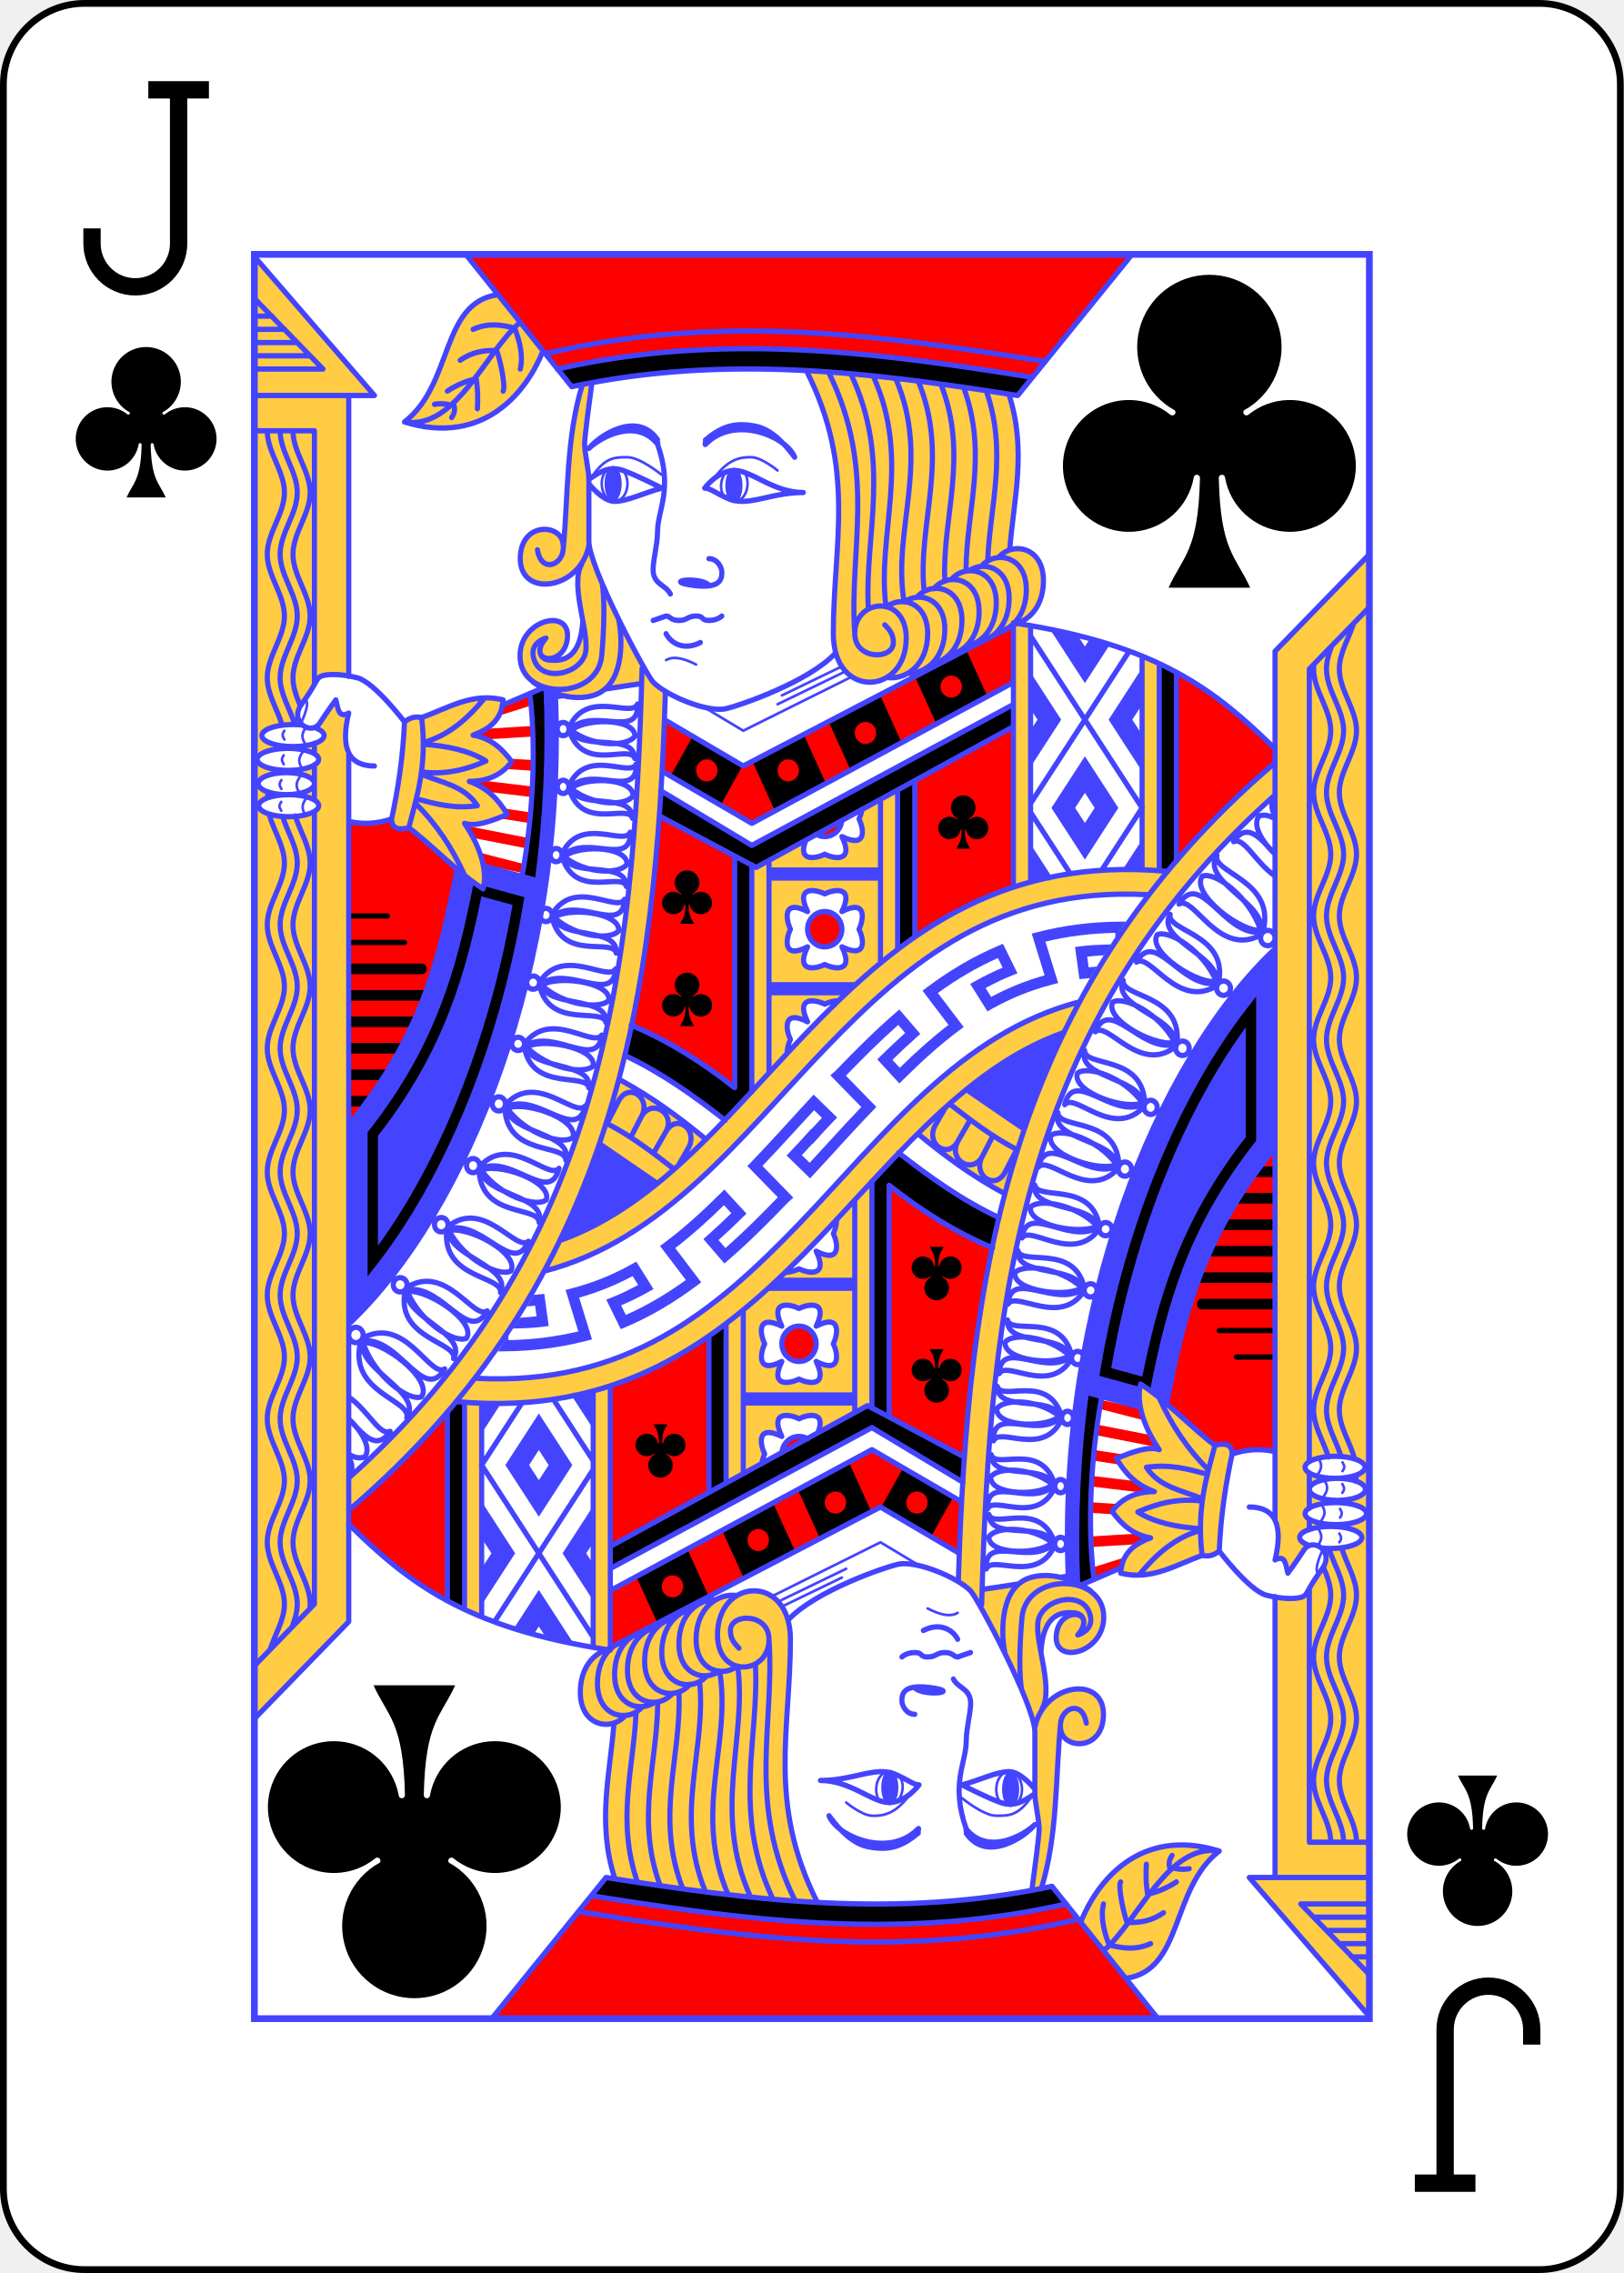
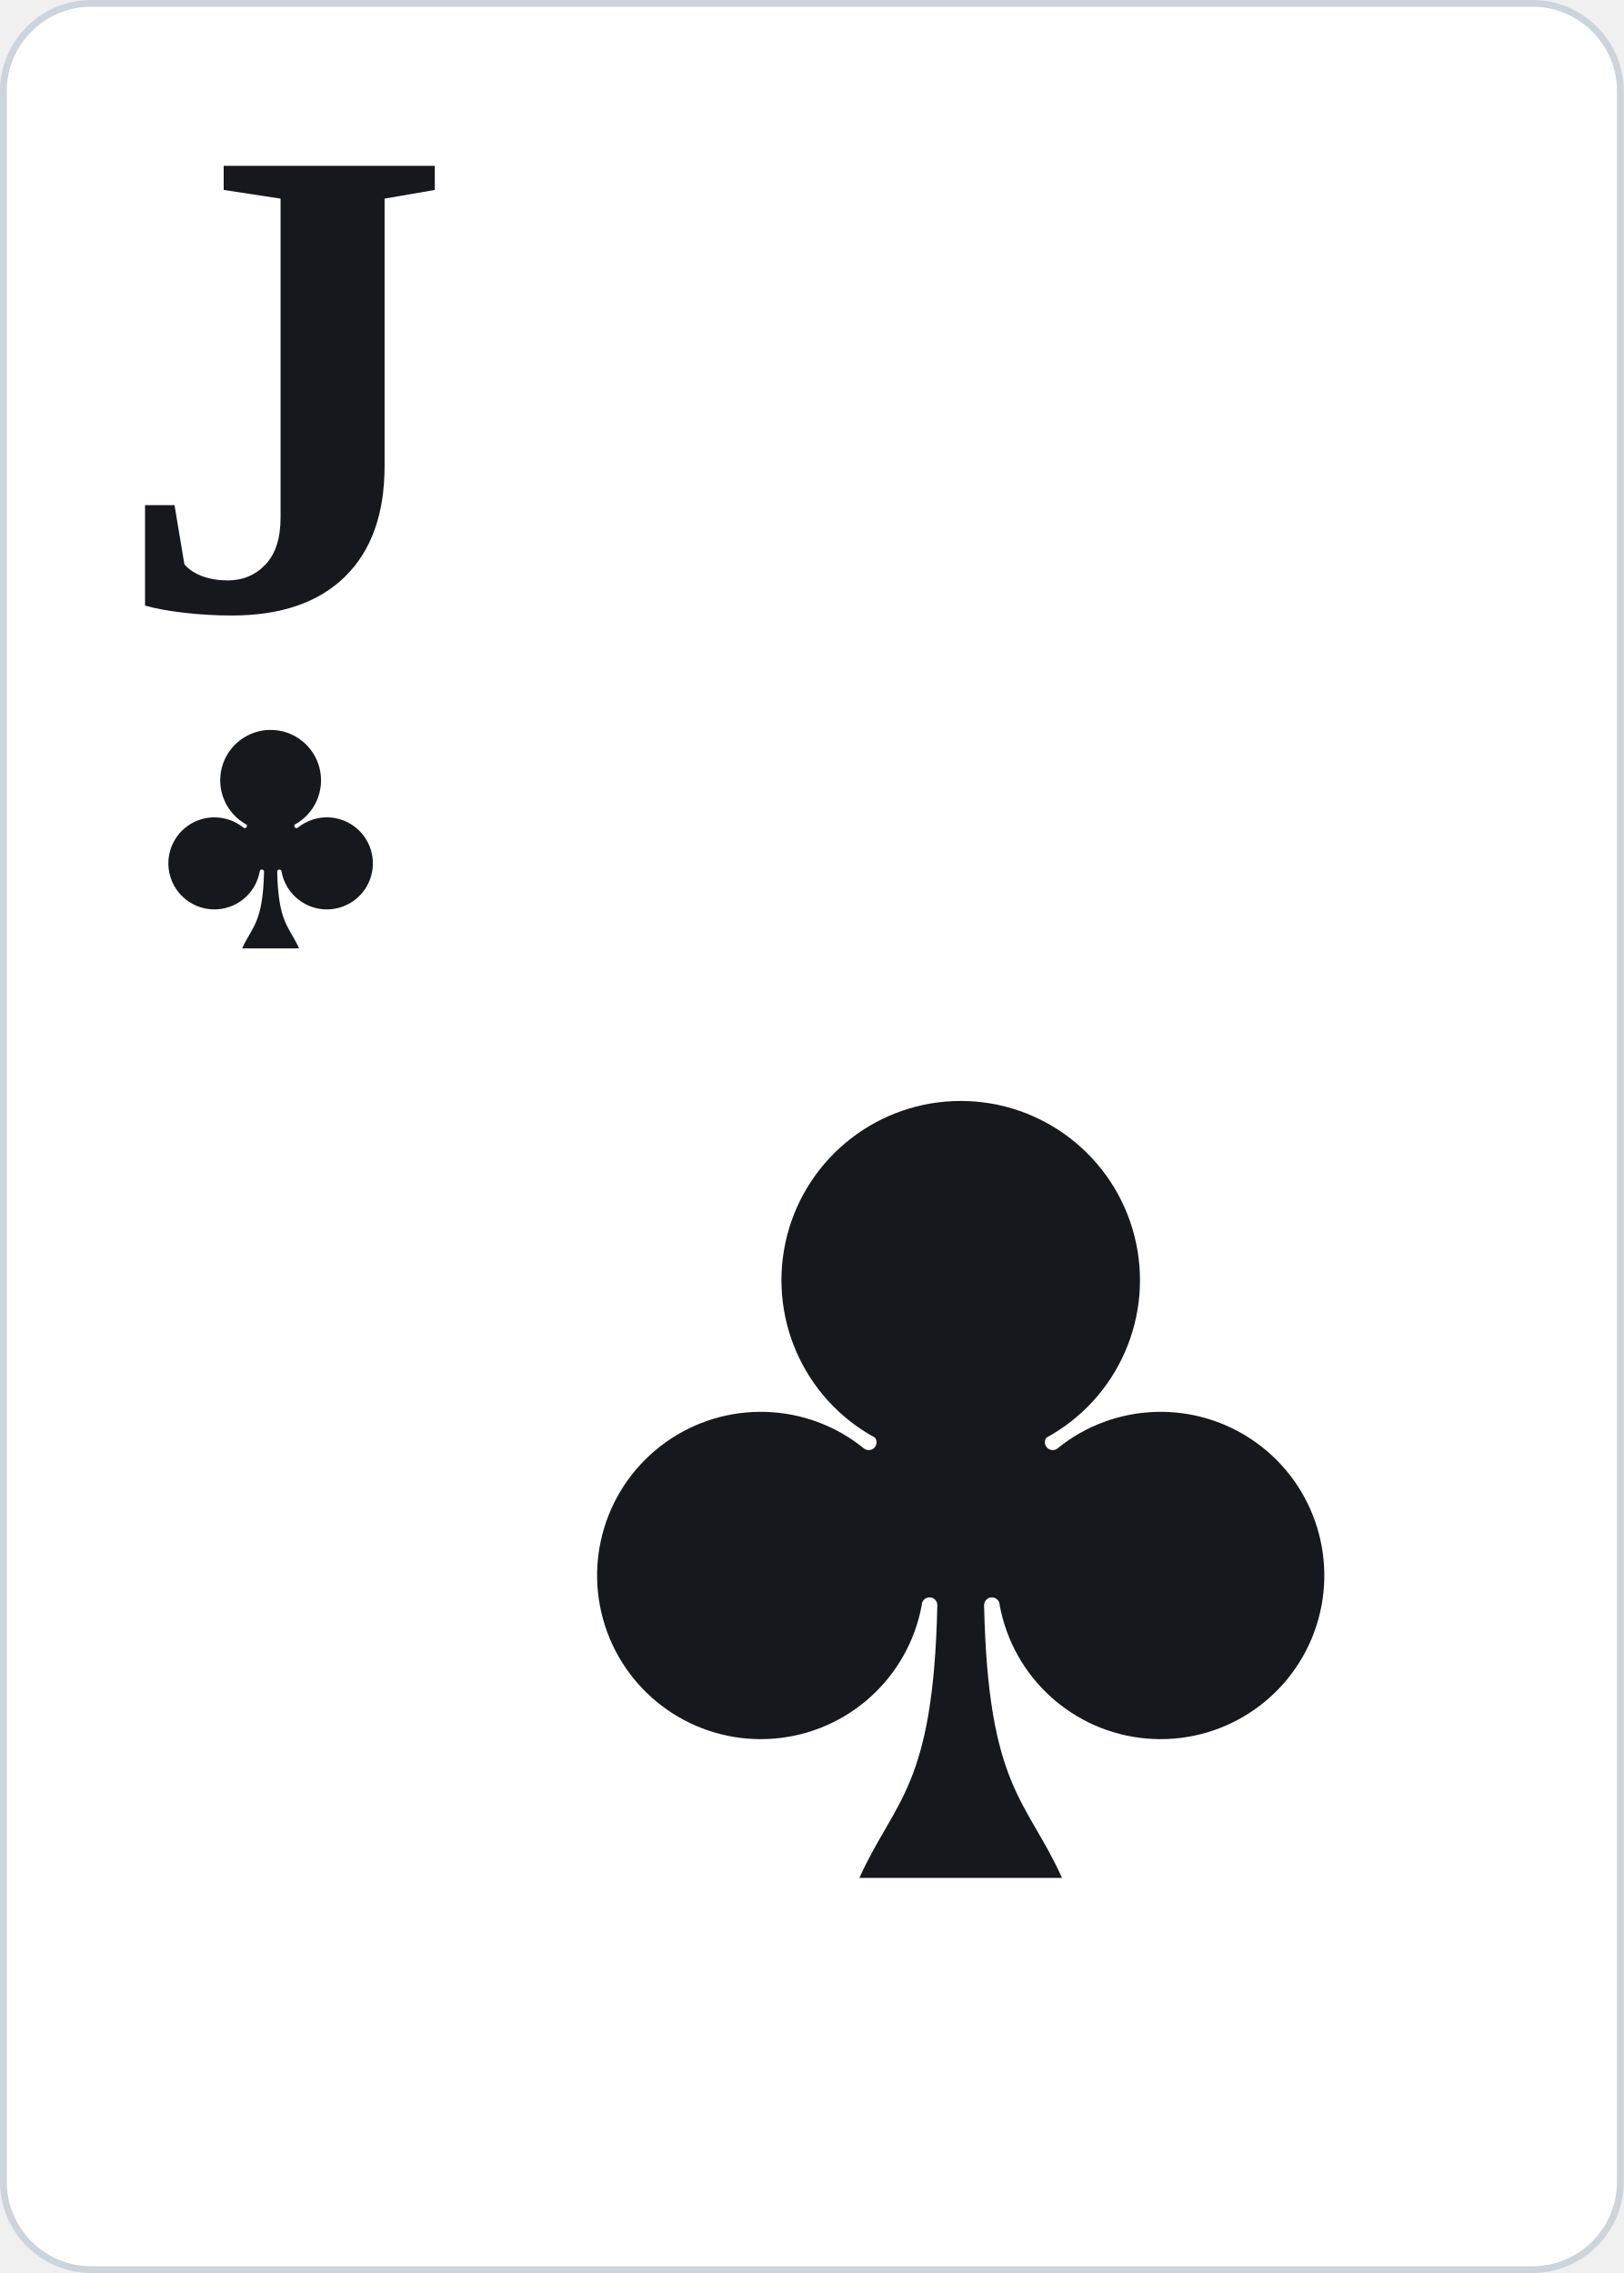
- <svg xmlns="http://www.w3.org/2000/svg" xmlns:xlink="http://www.w3.org/1999/xlink" class="card" face="JC" height="3.5in" preserveAspectRatio="none" viewBox="-120 -168 240 336" width="2.5in">
+ <svg xmlns="http://www.w3.org/2000/svg" xmlns:xlink="http://www.w3.org/1999/xlink" class="card" face="JC" width="2.5in" height="3.5in" viewBox="-120 -168 240 336">
  <defs>
-     <symbol id="VCJ" viewBox="-500 -500 1000 1000" preserveAspectRatio="xMinYMid">
-       <path d="M50 -460L250 -460M150 -460L150 250A100 100 0 0 1 -250 250L-250 220" stroke="black" stroke-width="80" stroke-linecap="square" stroke-miterlimit="1.5" fill="none" />
+     <symbol id="pC" viewBox="-600 -600 1200 1200">
+       <path d="M30 150C35 385 85 400 130 500L-130 500C-85 400 -35 385 -30 150A10 10 0 0 0 -50 150A210 210 0 1 1 -124 -51A10 10 0 0 0 -110 -65A230 230 0 1 1 110 -65A10 10 0 0 0 124 -51A210 210 0 1 1 50 150A10 10 0 0 0 30 150Z" fill="#15181c" />
    </symbol>
-     <symbol id="SCJ" viewBox="-600 -600 1200 1200" preserveAspectRatio="xMinYMid">
-       <path d="M30 150C35 385 85 400 130 500L-130 500C-85 400 -35 385 -30 150A10 10 0 0 0 -50 150A210 210 0 1 1 -124 -51A10 10 0 0 0 -110 -65A230 230 0 1 1 110 -65A10 10 0 0 0 124 -51A210 210 0 1 1 50 150A10 10 0 0 0 30 150Z" fill="black" />
-     </symbol>
-     <symbol id="CJ6" preserveAspectRatio="none" viewBox="0 0 1300 2000">
-       <path stroke="#44F" stroke-linecap="round" stroke-linejoin="round" stroke-width="3" fill="none" d="M524.942,513.716 570,540 696.329,478.873M61.132,535.04C54.179,543.563 55,548.227 59.572,555.454M57.437,562.749c-6.953,8.523 -6.132,13.187 -1.559,20.414M54.358,590.664c-6.953,8.523 -6.132,13.187 -1.559,20.414M61.337,615.5c-6.953,8.523 -6.132,13.187 -1.559,20.414M35,540c-3.989,5.328 -1.136,7.235 0,10M34.179,567.915c-3.989,5.328 -1.136,7.235 0,10M31.511,596.034c-3.989,5.328 -1.136,7.235 0,10M31.305,620.665c-3.989,5.328 -1.136,7.235 0,10M60,505c5,5 -5,25 -5,25M395,250c15,-20 25,-20 40,-20 15,0 40,20 40,20M535,255c15,-20 27.855,-25.694 45,-25 12.009,0.486 30,15 30,15M430.149,245.272C433.131,248.928 435,254.173 435,260c0,11.046 -6.716,20 -15,20 -8.284,0 -15,-8.954 -15,-20 0,-6.19 2.109,-11.724 5.422,-15.392M573.022,250.068C574.281,252.994 575,256.385 575,260c0,11.046 -6.716,20 -15,20 -8.284,0 -15.871,-6.052 -15.871,-17.097 0,-6.372 2.235,-12.048 5.717,-15.711M610,510l78.911,-37.135M615,500l69.819,-32.856M480,460c10.058,-6.049 25,0 35,5" />
-       <use xlink:href="#SCJ" height="75" width="75" transform="translate(504,728)scale(1,0.972)rotate(0)translate(-37,-37)" />
-       <use xlink:href="#SCJ" height="75" width="75" transform="translate(504,844)scale(1,0.972)rotate(0)translate(-37,-37)" />
-       <use xlink:href="#SCJ" height="75" width="75" transform="translate(826,643)scale(1,0.972)rotate(0)translate(-37,-37)" />
-     </symbol>
-     <symbol id="CJ5" preserveAspectRatio="none" viewBox="0 0 1300 2000">
-       <path stroke="#44F" stroke-linecap="round" stroke-linejoin="round" stroke-width="6" fill="none" d="M921.558,121.325l-25.06,-3.831C790.986,101.362 682.195,86.319 569.248,86.885 501.48,87.224 432.215,93.183 361.268,107.896l-22.184,4.6M425,415c5,25 5,75 -30,85 -35,10 -70,-15 -70,-15M110,478.448V160M7.4505806e-8,1660 110,1550V565.476M109.952,1423.791C424.079,1162.69 468.218,839.167 479.238,495.464M355.727,1118.101C598.778,1034.369 691.652,666.23 1063.973,699.43M337.798,1152.659C477.381,1117.627 566.804,1000.211 664.916,900.932 763.64,801.032 867.291,716.741 1042.07,725.935M452.012,469.223C442.44,813.792 407.376,1129.21 110,1387.2M1075,473.933v213.595M1055,464.08V698.413M1035,455.46V697.397M905,420.772V711.33M885,417.693V717.28M888.351,418.243C1053.687,443.043 1120.384,493.996 1190.053,560.563M411.109,985.253c28.188,14.13 52.952,32.587 77.586,51.208M425.075,935.134c39.019,20.444 70.871,43.709 100.957,67.668M431.664,907.977c43.893,20.069 81.163,46.299 117.275,73.608M439.2,873.673c45.425,18.698 84.554,43.2 120.342,70.782M475.757,586.08 580,645 885.052,485.211M473.693,607.988 580,670 885.077,510.198M472.061,636.489 585,695 884.973,535.337M560,682.157V944.565M580,692.027V949.354M600,686.947V927.439M730,617.816V803.492M750,607.245v180.717M770,596.88v176.713M478.285,527.592 570,580 889.196,418.274M685,765a20,20 0 0 0 -20,-20 20,20 0 0 0 -20,20 20,20 0 0 0 20,20 20,20 0 0 0 20,-20v0M645,745c-15,-30 10,-25 20,-20 10,-5 35,-10 20,20 30,-15 25,10 20,20 5,10 10.599,34.355 -20,20 15,30 -10,25 -20,20 -10,5 -35,10 -20,-20 -30,15 -25,-10 -20,-20 -5,-10 -10,-35 20,-20v0M621.222,904.551C621.281,899.512 623.141,893.719 625,890c-5,-10 -10,-35 20,-20 -15,-30 10,-25 20,-20 3.933,-1.966 10.186,-3.933 15.413,-3.77M654.932,657.285C657.889,659.011 661.329,660 665,660c10.345,0 18.856,-7.855 19.894,-17.926M708.47,629.032C707.858,633.057 706.429,637.142 705,640c5,10 10.599,34.355 -20,20 15,30 -10,25 -20,20 -9.483,4.741 -32.455,9.483 -22.013,-15.623M402.493,1008.329l67.145,44.763M905.363,433.044l129.765,194.647M1035.361,626.959l-47.642,71.463M905.819,633.729l45.682,68.523M1019.995,450.008C981.781,507.328 942.838,565.743 905.982,621.026M905.55,674.789l21.318,31.977M1016.166,697.213 1035,668.963M438.925,1000.675l12.606,-23.725c12.105,-20.216 39.571,-3.424 28.547,17.131l-14.461,24.478M480.078,994.081c12.105,-20.216 37.365,-2.357 26.341,18.198l-12.107,20.494M411.109,985.253l14.081,-26.502c12.105,-20.216 37.365,-2.356 26.341,18.198M70,487.069V200H1.1920929e-6M70,566.092V554.187M70,618.432V578.407M-1.4901161e-7,1600 70,1530V631.363M2.9802322e-7,160H140L0,2.5M0,130H80L-1.1920929e-6,50M315,895a7.5,7.5 0 0 1 -7.5,7.5 7.5,7.5 0 0 1 -7.5,-7.5 7.5,7.5 0 0 1 7.5,-7.5 7.5,7.5 0 0 1 7.5,7.5v0M315,895c30,-40 80,5 90,-10M315,900c9.92,49.006 72.409,27.159 75,45M317.967,896.204C350.854,878.304 400,925 405,885M390,945C395,915 323.67,924.636 317.582,898.758 342.271,923.29 385,930 395,920M395,920c4.031,-20.98 -63.401,-33.217 -80,-20M332.448,825.126a7.46,7.5 0 0 1 -7.022,7.916 7.46,7.5 0 0 1 -7.874,-7.059 7.46,7.5 0 0 1 7.022,-7.916 7.46,7.5 0 0 1 7.874,7.059v0M332.448,825.126C359.967,783.477 412.179,825.547 421.257,810M332.732,830.118c12.637,48.359 73.452,22.978 77.039,40.641M335.463,826.158C367.105,806.409 418.565,850.22 421.257,810M409.771,870.759c3.26,-30.237 -67.029,-16.541 -74.545,-42.029 25.912,23.081 68.727,27.339 78.089,16.784M413.316,845.514c2.811,-21.176 -64.85,-29.54 -80.583,-15.396M347.101,748.305a7.124,7.5 0 0 1 -6.53,8.077 7.124,7.5 0 0 1 -7.673,-6.874 7.124,7.5 0 0 1 6.53,-8.077 7.124,7.5 0 0 1 7.673,6.874v0M347.101,748.305c25.358,-42.277 76.13,-1.433 84.456,-17.186M347.482,753.289c13.127,48.052 70.631,21.264 74.443,38.839M350.003,749.266c29.776,-20.479 79.868,22.124 81.555,-18.148M421.926,792.128c2.449,-30.304 -64.357,-14.978 -72.093,-40.284 25.246,22.473 66.216,25.734 74.922,14.964M424.755,766.808c2.218,-21.236 -62.563,-28.025 -77.273,-13.519M358.61,679.76a6.852,7.5 0 0 1 -5.624,8.638 6.852,7.5 0 0 1 -7.892,-6.155 6.852,7.5 0 0 1 5.624,-8.638 6.852,7.5 0 0 1 7.892,6.155v0M358.61,679.76C379.592,635.345 431.45,671.448 438.192,655M359.366,684.691c16.35,46.688 69.351,14.799 74.384,31.965M361.466,680.455C388.391,657.359 439.736,695.276 438.192,655M433.751,716.655c-0.032,-30.414 -62.847,-9.104 -72.245,-33.617 25.956,20.107 65.471,19.651 72.969,8.134M434.475,691.172c0.459,-21.358 -62.151,-22.264 -75.108,-6.482M366.668,602.411a6.762,7.5 0 0 1 -5.549,8.638 6.762,7.5 0 0 1 -7.788,-6.155 6.762,7.5 0 0 1 5.549,-8.638 6.762,7.5 0 0 1 7.788,6.155v0M366.668,602.411c20.705,-44.414 71.877,-8.311 78.53,-24.76M367.415,607.342c16.134,46.688 68.434,14.799 73.4,31.965M369.486,603.107c26.57,-23.096 77.235,14.821 75.712,-25.455M440.815,639.307c-0.031,-30.414 -62.016,-9.104 -71.29,-33.617 25.613,20.107 64.605,19.651 72.004,8.134M441.53,613.824c0.453,-21.358 -61.329,-22.264 -74.115,-6.482M366.798,536.693a6.924,7.5 0 0 1 -5.482,8.789 6.924,7.5 0 0 1 -8.114,-5.938 6.924,7.5 0 0 1 5.482,-8.789 6.924,7.5 0 0 1 8.114,5.938v0M366.798,536.693c20.172,-44.973 73.387,-10.296 79.819,-26.923M367.675,541.602c17.59,46.227 70.395,12.902 75.874,29.925M369.698,537.311c26.667,-23.823 79.405,12.68 76.918,-27.541M443.549,571.527c-0.732,-30.403 -63.693,-7.386 -73.751,-31.635 26.682,19.392 66.587,17.859 73.896,6.14M443.694,546.033c-0.028,-21.364 -63.293,-20.561 -76.019,-4.43M292.672,964.013a7.73,8.033 0 0 1 -8.614,6.994 7.73,8.033 0 0 1 -6.73,-8.952 7.73,8.033 0 0 1 8.614,-6.994 7.73,8.033 0 0 1 6.73,8.952v0M292.672,964.013c35.714,-38.606 81.208,15.762 93.322,1.121M292.044,969.328c3.99,53.393 70.658,38.328 71.067,57.632M295.556,965.68c35.891,-14.734 80.297,41.325 90.438,-0.546M363.111,1026.96c8.884,-31.239 -65.294,-30.31 -68.269,-58.615 22.173,29.303 65.039,42.016 76.525,32.691M371.367,1001.036c6.76,-21.777 -60.682,-43.591 -79.323,-31.708M262.606,1034.063a7.673,8.013 0 0 1 -8.611,6.894 7.673,8.013 0 0 1 -6.601,-8.994 7.673,8.013 0 0 1 8.611,-6.894 7.673,8.013 0 0 1 6.601,8.994v0M262.606,1034.063c35.786,-38.169 80.465,16.492 92.617,2.003M261.936,1039.359c3.494,53.295 69.797,38.901 70.034,58.16M265.454,1035.753c35.752,-14.356 79.338,41.981 89.769,0.313M331.971,1097.518c9.091,-31.076 -64.543,-30.852 -67.249,-59.113 21.752,29.439 64.188,42.526 75.67,33.333M340.392,1071.738c6.9,-21.658 -59.849,-44.056 -78.455,-32.38M225.491,1102.246a7.898,8.152 0 0 1 -9.769,5.591 7.898,8.152 0 0 1 -5.417,-10.083 7.898,8.152 0 0 1 9.769,-5.591 7.898,8.152 0 0 1 5.417,10.082v0M225.491,1102.246c41.975,-32.813 79.539,29.179 94.014,16.5M224.041,1107.47c-4.174,54.177 65.425,50.06 62.873,69.478M228.146,1104.392c38.486,-8.856 74.694,54.653 91.36,14.353M286.914,1176.948c13.765,-29.85 -61.243,-41.14 -59.898,-70.002 17.877,33.026 59.188,52.832 72.213,45.377M299.228,1152.323c10.167,-20.715 -54.549,-53.693 -75.187,-44.852M177.494,1171.167a8.084,8.122 0 0 1 -10.525,4.484 8.084,8.122 0 0 1 -4.463,-10.574 8.084,8.122 0 0 1 10.525,-4.484 8.084,8.122 0 0 1 4.463,10.574v0M177.494,1171.167c46.141,-27.976 77.917,37.499 93.971,26.5M175.474,1176.186c-9.891,53.225 61.377,56.663 56.757,75.625M179.973,1173.58c40.094,-4.617 70.332,62.213 91.492,24.087M232.231,1251.811c17.119,-28.087 -58.05,-47.373 -53.675,-75.823 14.756,34.651 54.74,58.735 68.774,52.755M247.329,1228.744c12.506,-19.426 -49.929,-59.087 -71.856,-52.557M126.003,1228.766a8.414,8.715 0 0 1 -11.224,4.094 8.414,8.715 0 0 1 -3.952,-11.625 8.414,8.715 0 0 1 11.224,-4.093 8.414,8.715 0 0 1 3.952,11.625v0M126.003,1228.766c49.745,-26.853 78.519,45.407 95.909,34.709M123.579,1234.005c-13.721,56.334 60.095,64.816 54.068,84.812M128.422,1231.516c41.952,-2.244 69.039,71.364 93.49,31.959M177.647,1318.817c19.603,-28.926 -57.24,-54.644 -50.853,-84.816 13.087,38.103 53.066,66.588 68.032,61.13M194.826,1295.13c14.25,-19.961 -48.045,-66.641 -71.247,-61.125M110.323,1212.531C248.864,1085.094 364.673,805.728 350.93,497.689M128.501,1363.393C136.699,1353.801 126.187,1335.136 110,1320M110,1360c7.738,5.039 13.609,4.707 18.501,3.393M110,1385c5.306,-6.524 4.355,-12.857 1.003,-19.872M110,1320c17.689,18.562 31.778,36.964 48.471,14.665M110.704,1295.793c22.171,15.196 35.716,44.344 47.538,38.425M110.313,986.836C198.985,880.847 217.434,789.003 236.453,697.044M15,200c0,24.267 20,45.733 20,70 0,24.267 -20,45.733 -20,70M17.257,634.906C22.489,653.366 35,670.807 35,690c0,24.267 -20,45.733 -20,70M16.199,609.324c-0.448,2.082 -0.786,4.178 -0.988,6.295M15,340c0,24.267 20,45.733 20,70 0,24.267 -20,45.733 -20,70 0,18.667 11.834,35.676 17.296,53.577M15,760c0,24.267 20,45.733 20,70 0,24.267 -20,45.733 -20,70 0,24.267 20,45.733 20,70 0,24.267 -20,45.733 -20,70 0,24.267 20,45.733 20,70 0,24.267 -20,45.733 -20,70 0,24.267 20,45.733 20,70 0,24.267 -20,45.733 -20,70 0,24.267 20,45.733 20,70 0,24.267 -20,45.733 -20,70 0,24.267 20,45.733 20,70 0,17.992 -10.994,34.445 -16.68,51.641M30,200c0,24.267 20,45.733 20,70 0,24.267 -20,45.733 -20,70M33.147,637.832C38.78,655.219 50,671.824 50,690c0,24.267 -20,45.733 -20,70M30,340c0,24.267 20,45.733 20,70 0,24.267 -20,45.733 -20,70 0,18.209 11.261,34.842 16.883,52.264M30,760c0,24.267 20,45.733 20,70 0,24.267 -20,45.733 -20,70 0,24.267 20,45.733 20,70 0,24.267 -20,45.733 -20,70 0,24.267 20,45.733 20,70 0,24.267 -20,45.733 -20,70 0,24.267 20,45.733 20,70 0,24.267 -20,45.733 -20,70 0,24.267 20,45.733 20,70 0,24.267 -20,45.733 -20,70 0,24.267 20,45.733 20,70 0,8.743 -2.596,17.123 -5.918,25.401M45,200c0,24.267 20,45.733 20,70 0,24.267 -20,45.733 -20,70M47.774,636.652C53.267,654.469 65,671.413 65,690c0,24.267 -20,45.733 -20,70M45,340c0,24.267 20,45.733 20,70 0,24.267 -20,45.733 -20,70 0,11.029 4.131,21.479 8.638,31.876M45,760c0,24.267 20,45.733 20,70 0,24.267 -20,45.733 -20,70 0,24.267 20,45.733 20,70 0,24.267 -20,45.733 -20,70 0,24.267 20,45.733 20,70 0,24.267 -20,45.733 -20,70 0,24.267 20,45.733 20,70 0,24.267 -20,45.733 -20,70 0,24.267 20,45.733 20,70 0,24.267 -20,45.733 -20,70 0,24.267 20,45.733 20,70 0,1.502 -0.077,2.993 -0.22,4.475M9.747479e-5,115H64.039M3.2732335e-4,100H48.851M-3.7619512e-4,85 35.304,85M3.2874958e-5,70H20.525M140,580c-29.951,-0.016 -40.027,-19.94 -30,-60 -12.409,6.549 -12.465,-6.157 -15,-15 0,0 -8.695,11.232 -18.695,26.232C66.305,546.232 40,530 55,510c15,-20 16.464,-26.464 20,-30 5,-5 25,-5 45,0 20,5 55,50 55,50 -1.704,40.187 -7.501,76.003 -15,110 -16.58,5.561 -33.036,6.416 -49.377,2.902M71.373,536.894c6.157,2.24 9.933,5.263 9.933,8.591 0,6.904 -16.254,12.5 -36.305,12.5 -20.051,0 -36.305,-5.596 -36.305,-12.5 0,-6.904 16.254,-12.5 36.305,-12.5 3.53,0 6.943,0.173 10.17,0.497M75,572.5A35.858,12.5 0 0 1 39.142,585 35.858,12.5 0 0 1 3.284,572.5 35.858,12.5 0 0 1 39.142,560 35.858,12.5 0 0 1 75,572.5v0M70,600A32.742,12.5 0 0 1 37.258,612.5 32.742,12.5 0 0 1 4.516,600 32.742,12.5 0 0 1 37.258,587.5 32.742,12.5 0 0 1 70,600v0M75,625A35,12.5 0 0 1 40,637.5 35,12.5 0 0 1 5,625 35,12.5 0 0 1 40,612.5 35,12.5 0 0 1 75,625v0M175,530c9.012,-6.7 14.397,-5.617 20,-5 6.602,53.925 -5.186,88.42 -15,125 -13.357,3.344 -19.993,-0.02 -20,-10M195,525c30,-10 58.099,-28.711 95,-20 -0.465,7.087 -2.195,12.971 -4.912,17.916C278.989,534.014 267.914,540.382 255,545c21.582,3.661 34.214,15.941 45,30 -10.033,13.449 -26.229,22.431 -49.384,22.463C271.315,604.685 284.062,617.311 295,635c-18.492,7.153 -37.007,14.354 -50,10 19.289,27.697 26.761,54.112 21.773,74.31C237.075,701.195 205.063,667.576 180,650M268.591,502.865c-19.968,23.703 -42.549,42.82 -71.627,50.534l0.314,2.014c27.151,1.82 53.022,6.851 72.722,18.898 -24.548,10.717 -49.297,15.727 -74.99,12.402l-0.156,2.753C218.159,598.765 244.968,602.452 260,625c-27.967,3.853 -49.066,-2.197 -70.957,-7.729l-1.28,4.911c23.946,23.099 43.122,50.723 57.776,82.638M409.668,492.691c15.885,-2.427 31.2,-4.718 41.922,-6.162M340.523,503.13c2.789,-0.3 10.017,-1.362 19.685,-2.832M288.81,511.329l47.735,-19.89 3.637,2.778C343.136,565.525 339.937,637.433 330,710l-62.98,-16.795M321.054,497.738c0.589,4.567 1.12,9.137 1.594,13.711 6.125,64.647 0.077,137.84 -10.709,193.962M643.803,132.176C701.96,244.697 675,327.057 675,430c0,75 85,70 85,5 0,-50 -60,-45.311 -60,-5 0,30 45,30 45,10 0,-10 -5,-15 -10,-20M669.34,133.266C726.4,245.602 693.068,334.167 700,430M695.19,135.073c48.26,98.566 16.053,183.258 20.658,266.387M721.351,137.594c45.155,96.517 4.146,179.666 15.029,261.376M747.735,140.737c41.294,93.23 -4.038,170.597 9.712,252.602M773.953,143.54c37.352,87.708 -1.183,161.463 6.958,238.512M800.409,147.046c33.11,81.81 1.072,151.58 4.616,223.483M827.096,151.351c28.605,75.469 2.72,140.801 2.651,207.295M853.334,154.703c24.951,69.449 4.407,130.388 1.698,191.728M879.702,158.639c21.365,63.523 5.329,120.003 1.027,176.354M737.198,479.634C760.06,482.813 785,465.209 785,430c0,-35.779 -30.724,-43.554 -48.2,-30.312M761.394,474.984C783.006,475.603 805,458.064 805,425c0,-35.174 -29.693,-43.284 -47.303,-30.966M789.49,464.367C808.171,460.965 825,443.922 825,415c0,-38.859 -36.24,-44.685 -52.39,-26.43M809.418,454.38C828.128,451.009 845,433.959 845,405c0,-39.224 -36.924,-44.792 -52.84,-25.909M829.835,444.303C848.378,440.754 865,423.744 865,395c0,-39 -36.504,-44.727 -52.566,-26.23M846.344,438.983C864.27,434.82 880,417.962 880,390c0,-34.529 -28.614,-42.977 -46.321,-31.623M867.705,428.641C885.059,423.957 900,407.252 900,380c0,-39.087 -36.667,-44.753 -52.673,-26.106M887.601,418.669C904.999,414.024 920,397.306 920,370c0,-38.91 -36.337,-44.701 -52.455,-26.357M393.488,145.734C390.692,165.756 385,207.455 385,215c0,10 5,30 5,40v70c0,30 67.094,152.094 75,160 15,15 63.177,34.874 85,30 15.768,-3.522 96.225,-30.183 127.661,-63.115M382.576,147.228C363.268,207.665 366.103,272.149 360,335c-1.733,17.844 -25.582,26.283 -30,0M390,330c-10,50 -80,60 -80,15 0,-43.271 50,-40 50,-15M381.642,351.232c-15,25 12.013,83.236 3.358,103.768 -9.923,23.54 -55,30 -60,0 -2.599,-15.596 15,-20 15,-20M382.947,415C380.073,463.281 354.797,460.347 345,460 330.009,459.469 330,445 340,435M405.624,373.525c4.031,25.81 0.439,70.852 -0.624,81.475 -5,50 -90,50 -95,5 -5,-45 58.774,-61.204 55,-25 -3.544,33.995 -49.455,27.568 -25,0M480,430c5,10 20,20 40,10M465,415l15,-5c5,0 5,5 15,5 10,0 10,-5 20,-5 10,0 5,5 15,5 10,0 15,-5 15,-5M390,220c11.318,-14.134 56.376,-43.415 80,-10 -1.399,-1.496 1.277,6.539 0,5 -25.008,-30.136 -66.371,-7.783 -80,5v0M630,230c-5.438,-6.79 -22.697,-30.539 -45,-35 -25,-5 -40,0 -59.073,15.401 1.399,-1.496 -1.412,6.416 0,5C560.27,180.947 621.088,207.036 630,230v0M470,215c18.673,51.658 0,74.505 0,100 0,15 -6.095,35.06 -5,45 1.595,14.471 15,15 20,25M530,375c-10,-10 -55,-5 -20,0 35,5 35,-7.929 35,-15 0,-5 -5,-15 -15,-15M525,265c0,0 15,-20 35,-20 20,0 45,25 80,25 -30,0 -50.011,9.323 -70,10 -20.501,0.695 -35,-15 -45,-15M390,255c15,-10 25,-15 40,-10 15,5 45,20 45,20M475,265c-20,5 -40,15 -55,15 -14.142,0 -30,-20 -30,-20M246.471,5.6251884e-5 370,150c180.66,-37.466 351.908,-15.7 520,10L1023.334,-3.2305717e-4M906.793,139.3l-13.317,-2.036C788.176,121.164 680.547,106.362 569.412,106.902c-66.681,0.324 -134.623,6.172 -204.082,20.576l-12.231,2.537M284.046,45.688C216.752,54.57 232.09,147.182 175,190c93.311,27.993 143.088,-35.437 161.516,-80.608M175,190c59.989,9.229 94.425,-79.494 134.753,-112.881M310,130c3.622,-15.522 -0.587,-31.178 -6.695,-46.867M255,85c18.364,-7.903 33.498,-4.91 48.503,-1.481M240,120c13.663,-9.296 27.374,-11.325 41.122,-10.975M290,155c3.267,-4.481 -3.393,-36.023 -7.714,-46.574M225,155c11.905,-7.533 22.973,-11.691 33.555,-13.886M260,175c0.69,-8.732 0.615,-23.442 -1.616,-34.617M210,170c7.27,-1.286 13.646,-0.613 19.568,1.056M230,185c4.485,-6.253 3.934,-11.496 1.8,-16.426" />
-     </symbol>
-     <symbol id="CJ4" preserveAspectRatio="none" viewBox="0 0 1300 2000">
-       <path fill="black" d="M585,695 472.144,635.82c0.731,-9.553 1.333,-18.454 1.721,-27.602L580,670 885.039,509.676l-0.052,25.052zM439.549,873.41c-2.199,11.53 -4.911,23.275 -7.841,34.769 43.85,19.867 81.12,46.098 116.906,73.455 10.373,-10.761 21.013,-21.807 31.527,-32.624l-0.117,-256.779 -20.258,-10.249 0.006,262.529C523.754,916.873 484.625,892.371 439.549,873.41ZM750.265,787.769l-0.604,-180.377 20.091,-10.554 0.412,176.779c-6.544,4.531 -13.14,9.182 -19.899,14.152zM1075.185,473.913c-6.31,-3.433 -13.043,-6.744 -20.117,-9.89l-0.189,234.525c2.932,0.357 6.003,0.605 9.371,1.009 3.682,-3.877 7.134,-7.871 10.693,-11.942zM330,710c10.133,-73.998 13.259,-147.311 10,-220l-18.949,7.817c0.592,4.488 1.123,9.058 1.597,13.631 6.125,64.647 0.077,137.84 -10.633,193.869zM110.427,966h16.215l9.031,-12h-25.041zM110.222,936h38.588L155,924h-45.599zM110.304,876h72.578l4.926,-12h-78.084zM110.427,906h56.65l6.158,-12h-63.013zM110.304,846h85.714l4.516,-12h-90.23zM110.885,816H195c3.347,0.047 6.085,-2.653 6.085,-6 0,-3.347 -2.739,-6.047 -6.085,-6h-84.696zM110.014,783H175c4.057,0.057 4.057,-6.057 0,-6h-64.986zM110.014,753H155c4.057,0.057 4.057,-6.057 0,-6h-45.567zM255.631,712.936l-1.301,6.197C236.571,803.793 214.141,893.827 133.34,993.469L132,995.121v163.473l10.682,-13.32c76.408,-95.292 141.945,-241.845 171.152,-411.162l0.934,-5.404zm9.094,14.846L301,737.455C273.075,894.628 213.409,1031.523 144,1123.869V999.309c79.262,-98.449 103.144,-188.695 120.725,-271.527zM754.336,552.862l-25.055,-53.688 -59.849,30.324 25.747,55.172M712.5,530c6.904,0 12.5,5.596 12.5,12.5 0,6.904 -5.596,12.5 -12.5,12.5 -6.904,0 -12.5,-5.596 -12.5,-12.5 0,-6.904 5.596,-12.5 12.5,-12.5zM770.068,478.361l25.159,53.913 59.387,-31.313 -24.425,-52.34zM812.5,477.5c6.904,0 12.5,5.596 12.5,12.5 0,6.904 -5.596,12.5 -12.5,12.5 -6.904,0 -12.5,-5.596 -12.5,-12.5 0,-6.904 5.596,-12.5 12.5,-12.5zM580.725,574.767l26.03,55.778 59.723,-30.594 -26.014,-55.745zM622.5,572.5c6.904,0 12.5,5.596 12.5,12.5 0,6.904 -5.596,12.5 -12.5,12.5 -6.904,0 -12.5,-5.596 -12.5,-12.5 0,-6.904 5.596,-12.5 12.5,-12.5zM510.928,546.504l-25.942,45.228 58.425,32.917 25.905,-45.162zm26.793,31.301c3.974,5.645 2.619,13.443 -3.026,17.417 -5.645,3.974 -13.443,2.619 -17.417,-3.026 -3.974,-5.645 -2.619,-13.443 3.026,-17.417 5.645,-3.974 13.443,-2.619 17.417,3.026zM906.793,139.3l-13.317,-2.036C788.176,121.164 680.547,106.362 569.412,106.902c-66.681,0.324 -134.623,6.172 -204.082,20.576l-12.119,2.405L370,150c180.66,-37.466 351.908,-15.7 520,10L906.937,139.675 1040,-20" />
-     </symbol>
-     <symbol id="CJ3" preserveAspectRatio="none" viewBox="0 0 1300 2000">
-       <path fill="#44F" d="M599.754,695h130.337l-0.205,15H600.164ZM599.754,825h103.859l-15.189,15h-87.849zM905.094,474.104l-0.1,41.316 8.055,12.08 -8.111,12.168 -0.1,41.611 35.854,-53.779zM1034.615,469.539 995.975,527.5 1035,586.037 1034.863,544.369 1023.617,527.5 1034.752,510.799ZM927.453,424.717l40.881,61.32 29.141,-43.711 -23.674,-5.953 -5.467,8.201 -7.668,-11.506zM968.334,568.963 929.309,627.5 968.334,686.037 987.846,656.77 1007.357,627.5 987.846,598.23Zm0,41.463 0.375,0.562 11.006,16.512 -11.006,16.512 -0.375,0.562L956.951,627.5ZM904.986,711.417c6.917,-1.744 13.964,-3.413 21.508,-4.781l-21.22,-31.594zM1016.282,697.266 1035,668.943l0.136,28.572c-6.24,-0.106 -12.531,-0.21 -18.854,-0.249zM355.942,1117.82c17.996,-36.037 33.178,-72.46 46.355,-109.484l67.413,44.868c-34.97,27.774 -72.264,50.526 -113.768,64.617zM998.835,782.289c-12.064,0.257 -24.521,0.617 -35.749,2.09l-6.264,0.822 5.176,36.404 5.926,-0.549c2.12,-0.196 4.247,-0.385 6.382,-0.564l7.837,-13.064c-3.163,0.24 -6.295,0.505 -9.424,0.771l-1.711,-12.023c6.353,-0.703 12.818,-1.261 19.418,-1.62l25.792,-38.153 -6.244,0.031c-35.369,0.173 -67.446,4.464 -97.201,11.936l-6.443,1.617 15.004,47.361c-22.248,6.063 -42.873,14.283 -62.326,24.422l-6.484,-10.062c10.007,-5.255 20.196,-10.129 30.734,-14.184l6.453,-2.482 -16.92,-33.457 -5.346,2.197c-29.992,12.327 -57.417,28.353 -83.215,47.127L779,834.713l30.283,38.77c-19.261,14.385 -37.967,30.71 -56.785,48.676l-8.586,-9.092c9.248,-8.733 18.515,-17.2 27.775,-25.191l4.789,-4.133 -24.512,-27.721 -4.666,3.934c-23.766,20.027 -46.627,42.187 -69.652,65.48l-6.053,5.275 36.041,35.895c-19.627,19.928 -39.408,41.356 -60.193,63.215l-9.139,-8.662c5.407,-5.58 10.742,-11.155 15.857,-16.631l4.268,-4.566 -9.135,-8.533 -4.266,4.566c-6.536,6.996 -13.086,13.999 -20.012,20.99l-4.496,4.539 27.387,25.959 4.301,-4.496c24.08,-25.18 46.478,-49.853 68.615,-72.064l4.412,-4.428 -35.529,-35.387c20.304,-20.457 40.44,-39.891 61.051,-57.586l8.035,9.088c-9.373,8.221 -18.736,16.745 -28.057,25.664l-4.486,4.293 25.793,27.316 4.547,-4.398c21.802,-21.086 43.159,-39.847 65.184,-55.799l5.25,-3.803 -30.105,-38.541c21.998,-15.54 45.136,-28.915 70.021,-39.631l5.494,10.865c-10.953,4.536 -21.63,9.585 -31.916,15.238l-5.875,3.229 20.051,31.104 5.096,-2.771c21.955,-11.94 45.269,-21.298 70.961,-27.719l6.451,-1.611 -14.881,-46.979c25.176,-5.853 52.104,-9.35 81.473,-9.92l0.029,5.027M-10,1670 110,1550M340,490c3.259,72.689 0.133,146.002 -10,220l-63.003,-16.796c1.771,9.448 1.717,18.248 -0.224,26.106 -10.168,-6.202 -20.607,-14.221 -30.633,-22.529 -18.706,92.222 -37.156,184.066 -125.984,289.528l0.005,225.474C248.841,1085.098 364.64,805.808 350.936,497.821M428.258,260a10,20 0 0 1 -10,20 10,20 0 0 1 -10,-20 10,20 0 0 1 10,-20 10,20 0 0 1 10,20zM569.129,262.032a10,20 0 0 1 -10,20 10,20 0 0 1 -10,-20 10,20 0 0 1 10,-20 10,20 0 0 1 10,20z" />
-     </symbol>
-     <symbol id="CJ2" preserveAspectRatio="none" viewBox="0 0 1300 2000">
-       <path fill="red" d="M246.471 0L370 150C550.66 112.534 721.908 134.3 890 160L1023.334 0L246.471 0zM884.787 420.898L570 580L478.186 527.742C477.311 547.675 476.399 567.389 475.531 586.553L580 645L885.053 485.211L885 484.4L884.787 420.898zM1075.055 473.844L1075.32 687.189C1109.08 648.912 1146.956 612.04 1189.938 576.455L1190.027 559.941C1155.227 527.288 1121.143 497.912 1075.055 473.844zM320.646 499.514L289.023 509.168L284.645 523.051L322.646 511.449L320.646 499.514zM324.117 534.629L270.094 537.807L259.85 544.922L270.727 549.791L325.303 546.582L324.117 534.629zM884.986 535.115L770.229 596.584L769.914 773.785C804.764 750.445 842.746 730.781 885.102 717.271L884.986 535.115zM297.209 571.627C296.62 574.304 294.729 582.004 293.547 583.42L325.326 585.406L325.334 573.385L297.209 571.627zM293.547 583.42L292.908 583.381C293.076 583.756 293.296 583.72 293.547 583.42zM257.619 594.891C251.588 594.981 268.515 606.482 272.211 609.242L324.252 615.365L324.727 603.338L263.561 596.143C260.639 595.249 258.736 594.874 257.619 594.891zM290.627 627.969C303.058 631.627 278.648 639.283 284.449 639.176L321.365 644.721L322.834 632.807L290.627 627.969zM472.061 636.488C466.166 717.611 456.427 797.028 439.416 874.025C484.625 892.37 523.754 916.873 559.771 944.51L559.783 681.676L472.061 636.488zM160 640C143.42 645.561 126.963 646.415 110.311 642.5L110.156 986.6C198.984 880.847 217.435 789.003 236.426 697.018C216.343 680.41 196.64 661.669 180 650C166.643 653.344 160.007 649.98 160 640zM684.895 642.074L654.932 657.285C657.889 659.011 661.329 660 665 660C675.345 660 683.857 652.145 684.895 642.074zM247.631 647.906L254.496 661.428L318.041 673.523L318.938 661.48L247.631 647.906zM262.609 678.219L266.17 691.477L313.281 701.51L315.637 691.475L262.609 678.219zM665 745A20 20 0 0 0 645 765A20 20 0 0 0 665 785A20 20 0 0 0 685 765A20 20 0 0 0 665 745z" />
-     </symbol>
-     <symbol id="CJ1" preserveAspectRatio="none" viewBox="0 0 1300 2000">
-       <path fill="#FC4" d="M0,2.5V1660l110,-110 -0.018,-126.234c105.296,-87.528 180.255,-182.163 233.801,-282.25 -1.872,3.513 -3.775,7.049 -5.742,10.635 139.339,-34.523 228.763,-151.939 326.875,-251.219 98.724,-99.899 202.374,-184.191 377.621,-174.982 7.526,-8.934 14.813,-17.827 21.885,-26.592 -4.277,-0.38 -8.507,-0.689 -12.711,-0.965 1.155,0.06 2.313,0.123 3.467,0.182l-0.381,-234.674c-6.481,-3.039 -12.977,-5.812 -19.758,-8.469l0.096,242.092c0.691,0.036 1.383,0.073 2.074,0.109 -159.047,-6.045 -265.297,63.26 -356.08,148.363 22.003,-20.658 44.856,-40.363 69.137,-58.227l-0.137,-180.627c-13.882,7.38 -27.815,14.802 -41.711,22.193 -0.636,3.926 -2.025,7.877 -3.418,10.664 5,10 10.599,34.355 -20,20 15,30 -10,25 -20,20 -9.483,4.741 -32.455,9.483 -22.014,-15.623l29.811,-16.09C643.528,663.861 614.288,679.411 585,695l-5.035,-2.801 0.258,256.52c-29.078,30.451 -58.047,60.053 -88.42,86.33 11.695,-10.162 23.153,-20.849 34.416,-31.988 -30.273,-24.218 -62.124,-47.482 -101.275,-67.924 -6.813,24.55 -14.315,48.867 -22.598,73.062l67.293,44.893 0.184,0.16c-34.985,27.602 -72.212,50.297 -113.846,64.631 95.578,-192 116.201,-403.263 123.262,-622.42 -17.428,-7.747 -13.268,-13.828 -27.006,-26.035 0.041,-0.67 0.071,-1.285 0.117,-1.984C431.014,428.206 390,348.455 390,325v-70c0,-10 -5,-30 -5,-40 0,-10 10,-80 10,-80l-10,5C363.674,200.667 366.173,265.689 360.268,329.611 360,304.999 310,301.729 310,345c0,37.916 49.696,36.786 71.482,5.906 -8.809,15.273 -2.759,42.101 1.586,64.871C380.073,463.281 354.797,460.347 345,460 338.205,459.759 334.498,456.651 333.396,452.396 337.372,463.072 362.419,459.759 365,435c3.774,-36.204 -60,-20 -55,25 1.226,11.03 7.257,19.357 15.369,24.953 0,0 34.631,25.047 69.631,15.047 5.769,-1.648 10.586,-4.383 14.627,-7.611 15.899,-2.121 31.18,-4.404 41.859,-5.875C441.169,824.334 402.388,1133.537 110,1387.199l-0.021,15.73 -0.119,-838.238c-4.802,-9.885 -4.813,-24.568 -0.006,-44.078v-0.541C97.595,526.439 97.524,513.807 95,505c0,0 -8.695,11.232 -18.695,26.232 -1.838,2.756 -4.227,4.45 -6.809,5.268l1.877,0.395c6.157,2.24 9.932,5.263 9.932,8.59 0,6.904 -16.254,12.5 -36.305,12.5 -20.051,0 -36.305,-5.596 -36.305,-12.5 0,-6.904 16.254,-12.5 36.305,-12.5 3.53,0 6.943,0.173 10.17,0.496l1.066,0.225C50.314,529.013 47.518,519.976 55,510c15,-20 16.464,-26.464 20,-30 4.147,-4.147 18.62,-4.842 34.848,-2.109L109.803,160H140ZM284.047,45.688C216.752,54.569 232.09,147.182 175,190 268.311,217.993 318.087,154.564 336.516,109.393ZM640,125c63.111,116.225 35,199.881 35,305 0,39.694 23.81,56.979 46.227,54.82 43.937,-3.506 110.424,-43.307 166.375,-66.15C905,414.024 920,397.306 920,370 920,360 915,329.999 880.729,334.992 885.775,268.892 906.967,202.614 865,125Zm249.127,293.311 -4.094,2.037 0.08,296.918c6.692,-2.108 13.377,-4.054 20.031,-5.891l-0.412,-290.592c-5.307,-0.83 -10.441,-1.647 -15.605,-2.473zM340,435c-2.607,2.939 -4.409,5.635 -5.553,8.07C335.618,440.293 337.494,437.506 340,435Zm-69.898,67.754C242.496,502.999 219.375,516.875 195,525c-5.603,-0.617 -10.988,-1.7 -20,5 -1.704,40.187 -7.501,76.003 -15,110 0.007,9.98 6.643,13.344 20,10 25.063,17.576 57.075,51.196 86.773,69.311C271.761,699.112 264.289,672.697 245,645c12.993,4.354 31.508,-2.847 50,-10C284.062,617.311 271.314,604.685 250.615,597.463 273.77,597.431 289.967,588.449 300,575c-10.786,-14.059 -23.418,-26.339 -45,-30 18.668,-6.676 33.492,-17.007 35,-40 -6.919,-1.633 -13.528,-2.303 -19.898,-2.246zM39.143,560A35.858,12.5 0 0 1 75,572.5 35.858,12.5 0 0 1 39.143,585 35.858,12.5 0 0 1 3.283,572.5 35.858,12.5 0 0 1 39.143,560Zm-1.885,27.5A32.742,12.5 0 0 1 70,600 32.742,12.5 0 0 1 37.258,612.5 32.742,12.5 0 0 1 4.516,600 32.742,12.5 0 0 1 37.258,587.5ZM40,612.5A35,12.5 0 0 1 75,625 35,12.5 0 0 1 40,637.5 35,12.5 0 0 1 5,625 35,12.5 0 0 1 40,612.5ZM650.322,721.221C655.391,721.25 661.25,723.125 665,725c10,-5 35,-10 20,20 30,-15 25,10 20,20 5,10 10.599,34.355 -20,20 15,30 -10,25 -20,20 -10,5 -35,10 -20,-20 -30,15 -25,-10 -20,-20 -5,-10 -10,-35 20,-20 -9.375,-18.75 -3.125,-23.828 5.322,-23.779zm0,125C655.391,846.25 661.25,848.125 665,850c3.933,-1.966 10.187,-3.932 15.414,-3.77l-14.746,14.529c0.951,-0.927 1.915,-1.84 2.869,-2.764 -4.868,4.706 -9.696,9.448 -14.488,14.221 0.146,-0.145 0.29,-0.292 0.436,-0.438l-33.262,32.771C621.282,899.512 623.141,893.719 625,890c-5,-10 -10,-35 20,-20 -9.375,-18.75 -3.125,-23.828 5.322,-23.779z" />
-     </symbol>
-     <rect id="XCJ" width="164.8" height="260.8" x="-82.4" y="-130.4" />
+     <g id="iCJ">
+       <text x="-78" y="-78" font-family="Georgia,'Times New Roman',Times,serif" font-size="100" font-weight="700" text-anchor="middle" textLength="46" lengthAdjust="spacingAndGlyphs" fill="#15181c">J</text>
+       <use xlink:href="#pC" x="-99.44" y="-63.44" width="38.88" height="38.88" />
+     </g>
  </defs>
-   <rect width="239" height="335" x="-119.5" y="-167.5" rx="12" ry="12" fill="white" stroke="black" />
-   <use width="164.8" height="260.8" x="-82.4" y="-130.4" xlink:href="#CJ1" />
-   <use transform="rotate(180)" width="164.8" height="260.8" x="-82.4" y="-130.4" xlink:href="#CJ1" />
-   <use width="164.8" height="260.8" x="-82.4" y="-130.4" xlink:href="#CJ2" />
-   <use transform="rotate(180)" width="164.8" height="260.8" x="-82.4" y="-130.4" xlink:href="#CJ2" />
-   <use width="164.8" height="260.8" x="-82.4" y="-130.4" xlink:href="#CJ3" />
-   <use transform="rotate(180)" width="164.8" height="260.8" x="-82.4" y="-130.4" xlink:href="#CJ3" />
-   <use width="164.8" height="260.8" x="-82.4" y="-130.4" xlink:href="#CJ4" />
-   <use transform="rotate(180)" width="164.8" height="260.8" x="-82.4" y="-130.4" xlink:href="#CJ4" />
-   <use width="164.8" height="260.8" x="-82.4" y="-130.4" xlink:href="#CJ5" />
-   <use transform="rotate(180)" width="164.8" height="260.8" x="-82.4" y="-130.4" xlink:href="#CJ5" />
-   <use width="164.8" height="260.8" x="-82.4" y="-130.4" xlink:href="#CJ6" />
-   <use transform="rotate(180)" width="164.8" height="260.8" x="-82.4" y="-130.4" xlink:href="#CJ6" />
-   <use xlink:href="#VCJ" height="32" width="32" x="-114.4" y="-156" />
-   <use xlink:href="#SCJ" height="26.769" width="26.769" x="-111.784" y="-119" />
-   <use xlink:href="#SCJ" height="55.68" width="55.68" x="30.915" y="-132.16" />
-   <g transform="rotate(180)">
-     <use xlink:href="#VCJ" height="32" width="32" x="-114.4" y="-156" />
-     <use xlink:href="#SCJ" height="26.769" width="26.769" x="-111.784" y="-119" />
-     <use xlink:href="#SCJ" height="55.68" width="55.68" x="30.915" y="-132.16" />
-   </g>
-   <use xlink:href="#XCJ" stroke="#44F" fill="none" />
+   <rect x="-119.5" y="-167.5" width="239" height="335" rx="13" ry="13" fill="#ffffff" stroke="#ccd4dc" />
+   <use xlink:href="#iCJ" />
+   <use xlink:href="#pC" x="-47.12" y="-17.12" width="138.24" height="138.24" />
</svg>
